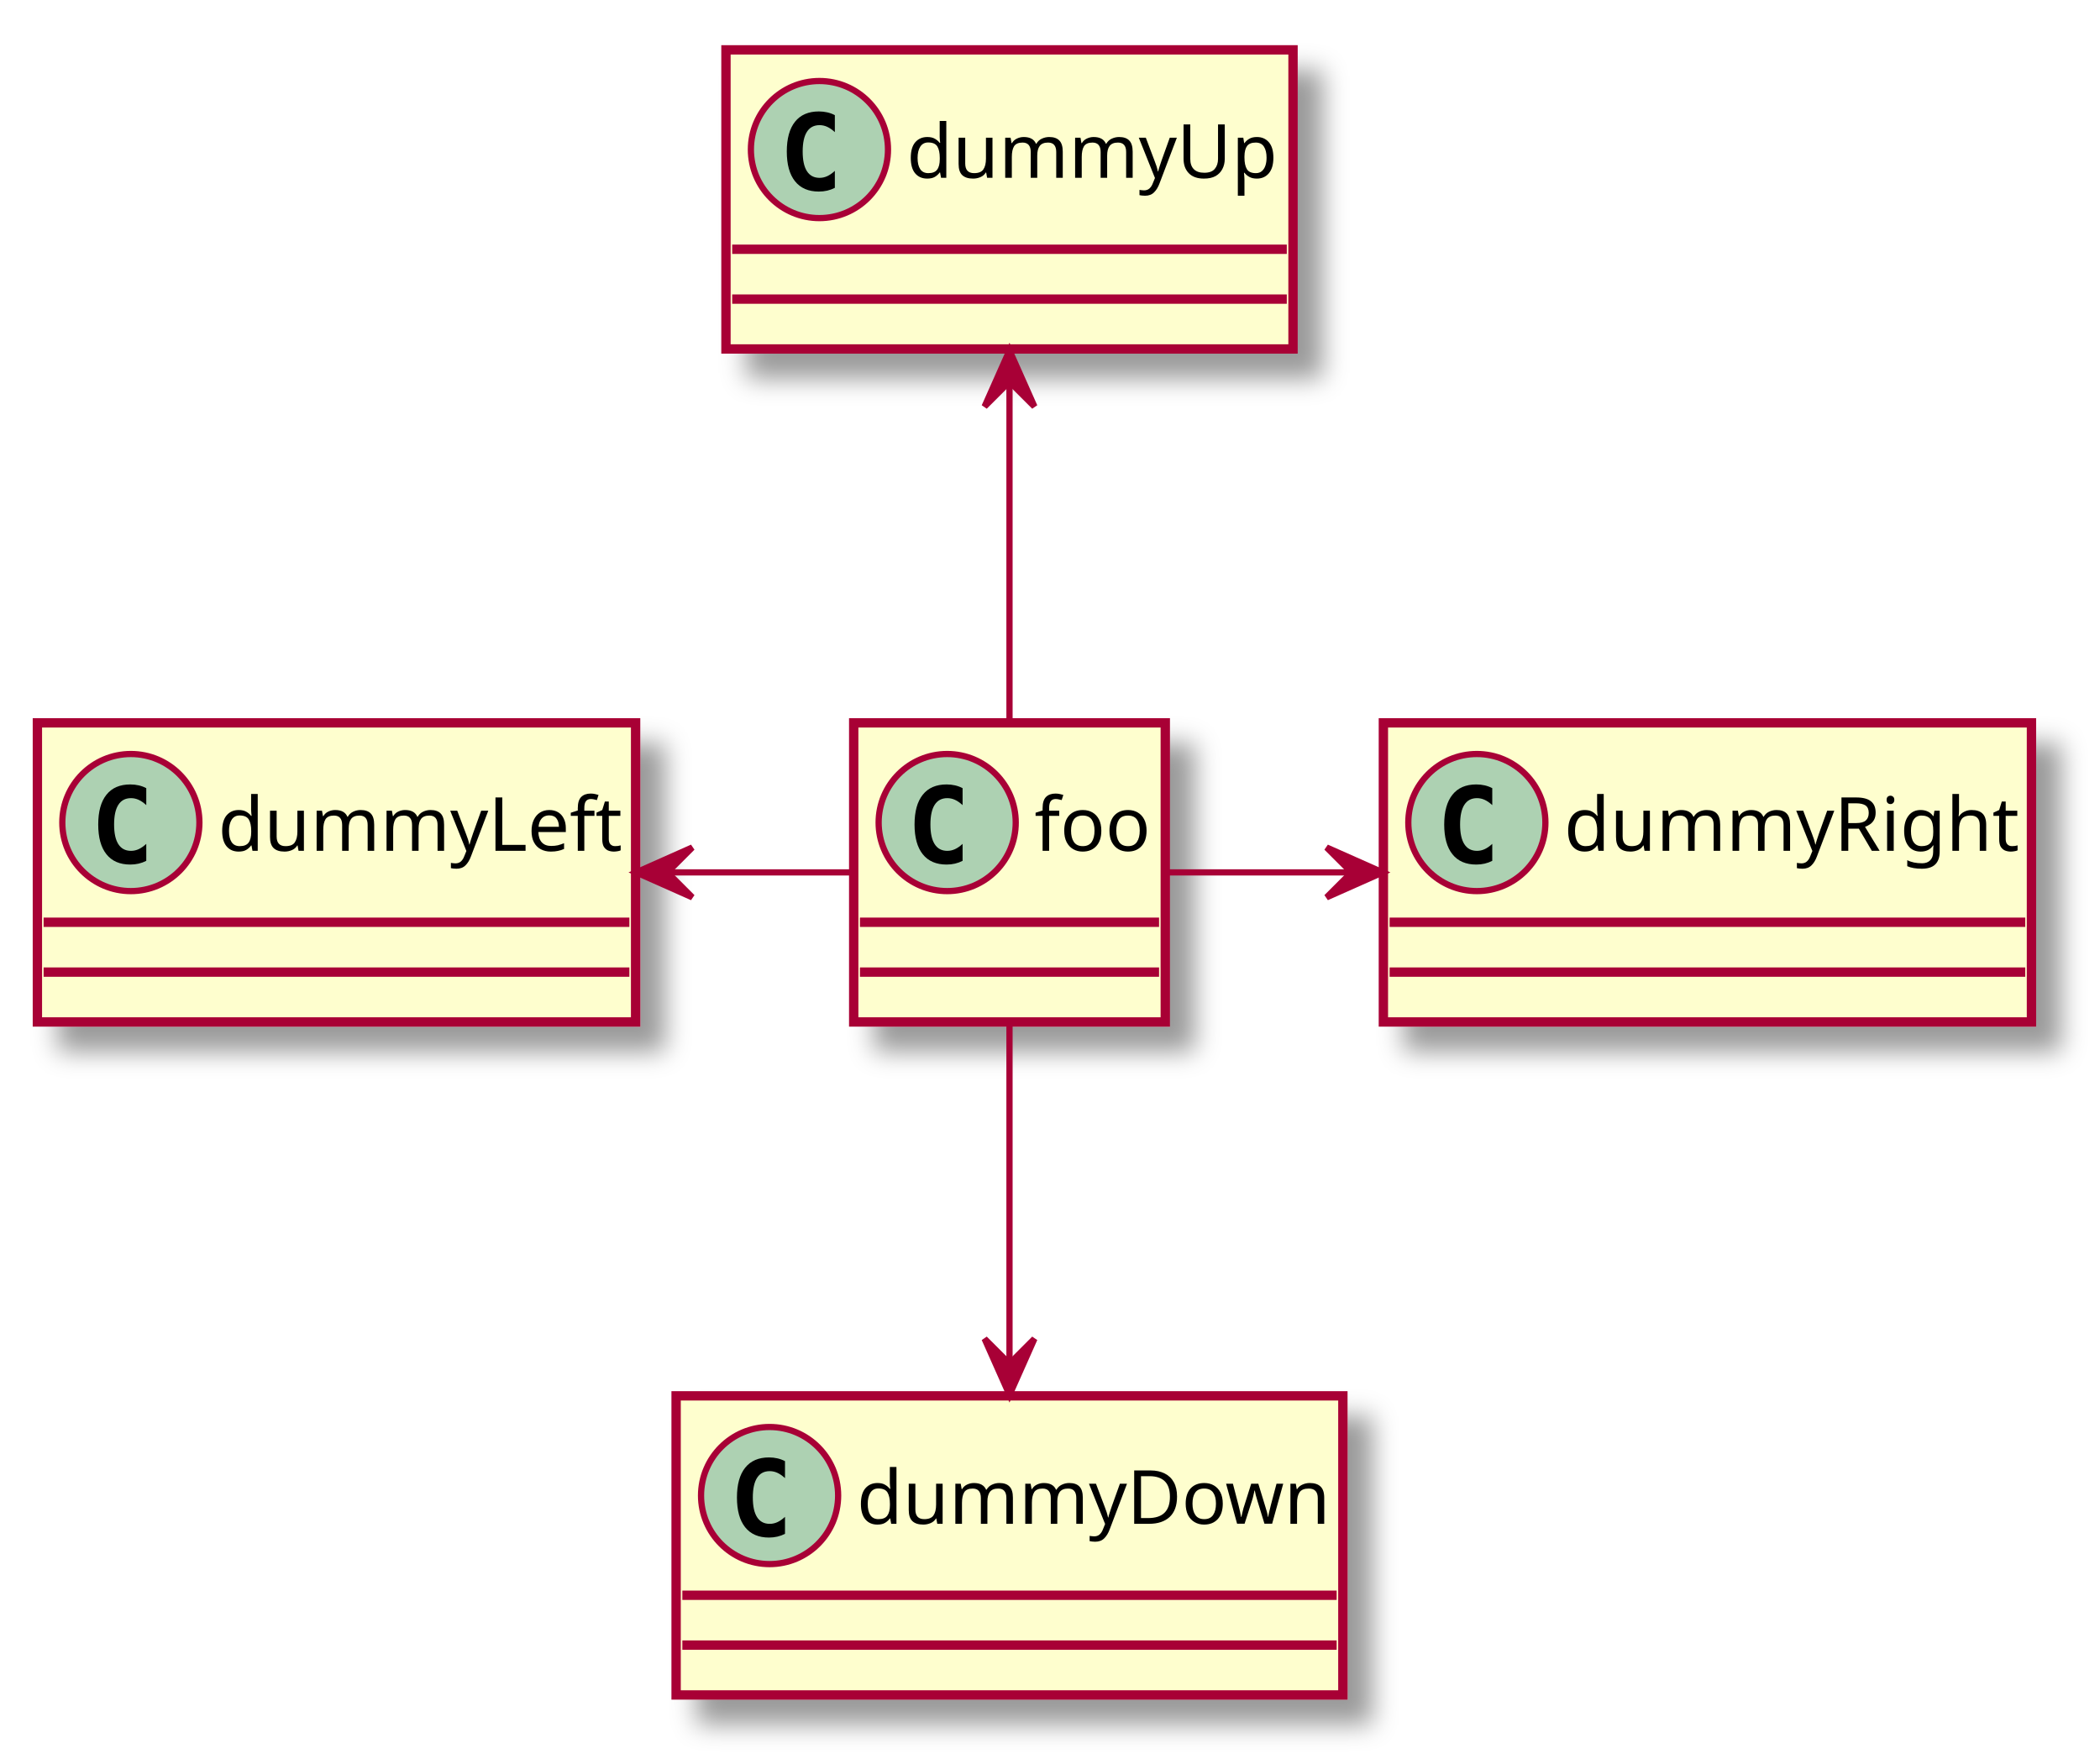
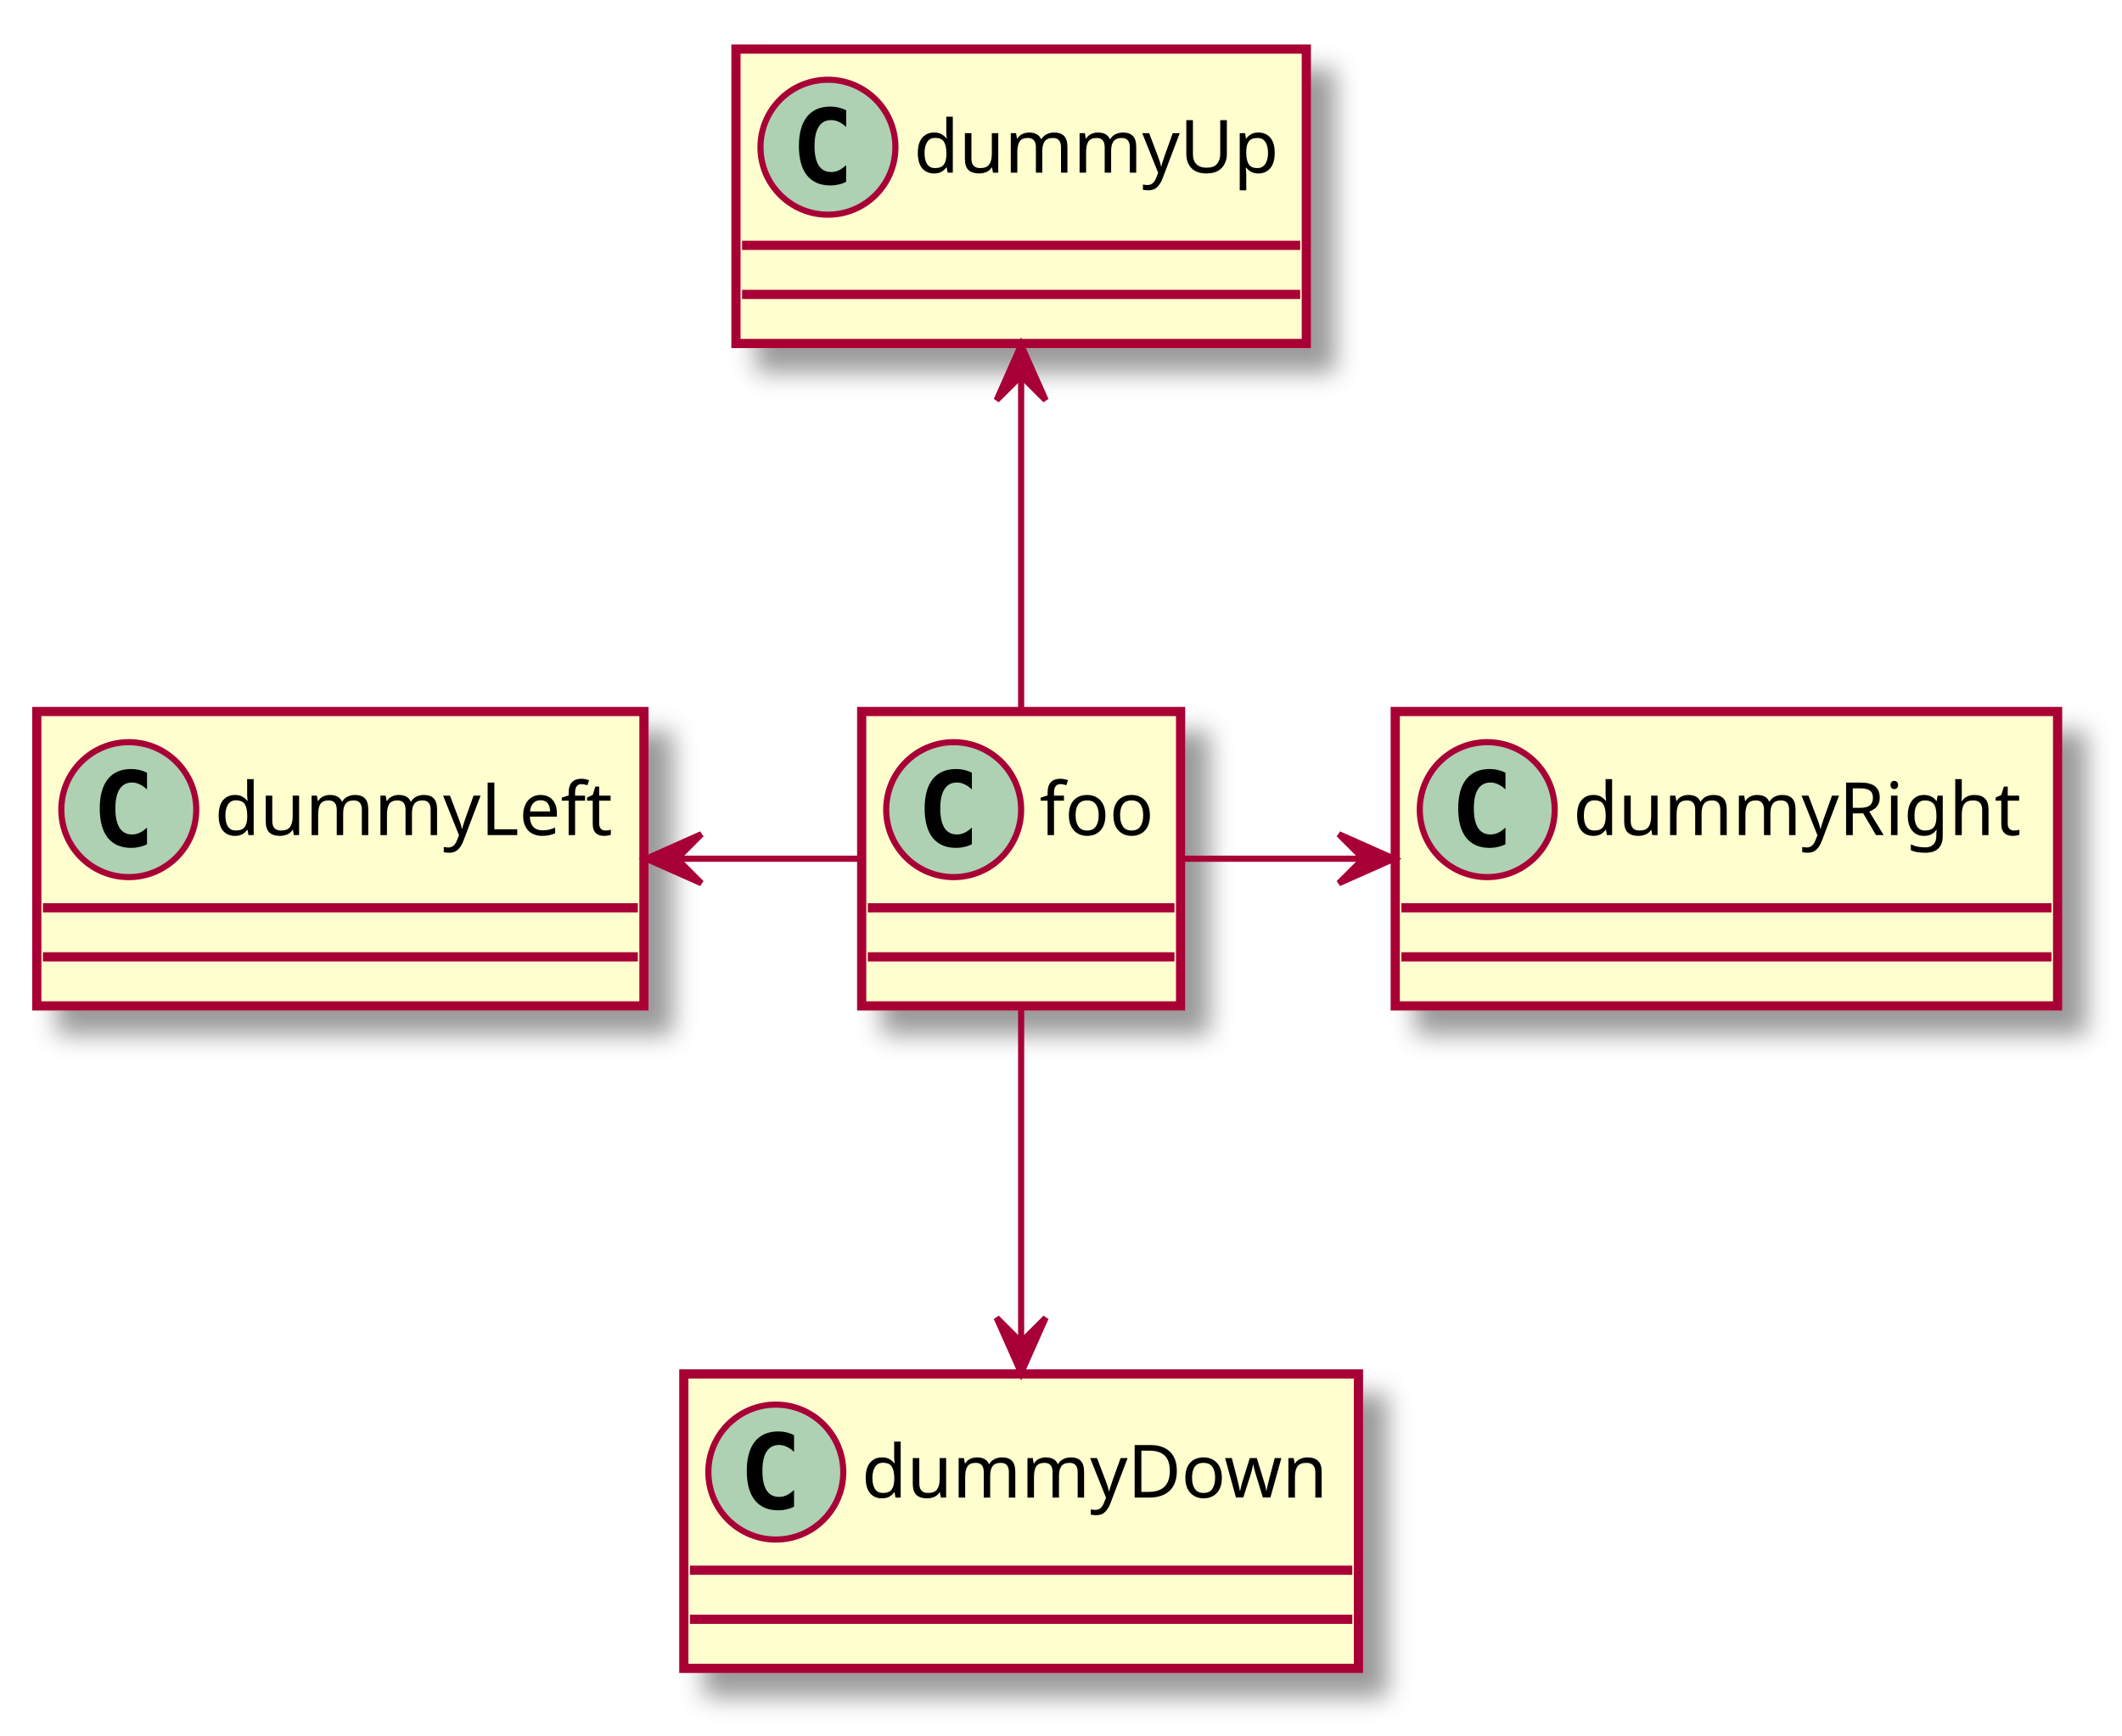
- <svg xmlns="http://www.w3.org/2000/svg" contentScriptType="application/ecmascript" contentStyleType="text/css" height="283px" preserveAspectRatio="none" style="width:337px;height:283px;" version="1.1" viewBox="0 0 337 283" width="337px" zoomAndPan="magnify">
+ <svg xmlns="http://www.w3.org/2000/svg" contentScriptType="application/ecmascript" contentStyleType="text/css" height="283px" preserveAspectRatio="none" style="width:346px;height:283px;" version="1.1" viewBox="0 0 346 283" width="346px" zoomAndPan="magnify">
  <defs>
    <filter height="300%" id="f1j3cou3affugu" width="300%" x="-1" y="-1">
      <feGaussianBlur result="blurOut" stdDeviation="2.0" />
      <feColorMatrix in="blurOut" result="blurOut2" type="matrix" values="0 0 0 0 0 0 0 0 0 0 0 0 0 0 0 0 0 0 .4 0" />
      <feOffset dx="4.0" dy="4.0" in="blurOut2" result="blurOut3" />
      <feBlend in="SourceGraphic" in2="blurOut3" mode="normal" />
    </filter>
  </defs>
  <g>
-     <rect fill="#FEFECE" filter="url(#f1j3cou3affugu)" height="48" id="foo" style="stroke: #A80036; stroke-width: 1.5;" width="50" x="137" y="116" />
-     <ellipse cx="152" cy="132" fill="#ADD1B2" rx="11" ry="11" style="stroke: #A80036; stroke-width: 1.0;" />
-     <path d="M154.473,138.143 Q153.892,138.442 153.253,138.591 Q152.614,138.741 151.908,138.741 Q149.401,138.741 148.082,137.089 Q146.762,135.437 146.762,132.316 Q146.762,129.186 148.082,127.535 Q149.401,125.883 151.908,125.883 Q152.614,125.883 153.261,126.032 Q153.909,126.182 154.473,126.481 L154.473,129.203 Q153.842,128.622 153.249,128.352 Q152.655,128.083 152.024,128.083 Q150.68,128.083 149.995,129.149 Q149.31,130.216 149.31,132.316 Q149.31,134.408 149.995,135.474 Q150.68,136.541 152.024,136.541 Q152.655,136.541 153.249,136.271 Q153.842,136.001 154.473,135.42 Z " />
-     <text fill="#000000" font-family="sans-serif" font-size="12" lengthAdjust="spacingAndGlyphs" textLength="18" x="166" y="136.535">foo</text>
-     <line style="stroke: #A80036; stroke-width: 1.5;" x1="138" x2="186" y1="148" y2="148" />
-     <line style="stroke: #A80036; stroke-width: 1.5;" x1="138" x2="186" y1="156" y2="156" />
-     <rect fill="#FEFECE" filter="url(#f1j3cou3affugu)" height="48" id="dummyLeft" style="stroke: #A80036; stroke-width: 1.5;" width="96" x="6" y="116" />
+     <rect fill="#FEFECE" filter="url(#f1j3cou3affugu)" height="48" id="foo" style="stroke: #A80036; stroke-width: 1.5;" width="52" x="140.5" y="116" />
+     <ellipse cx="155.5" cy="132" fill="#ADD1B2" rx="11" ry="11" style="stroke: #A80036; stroke-width: 1.0;" />
+     <path d="M158.469,137.641 Q157.891,137.938 157.25,138.078 Q156.609,138.234 155.906,138.234 Q153.406,138.234 152.078,136.594 Q150.766,134.938 150.766,131.812 Q150.766,128.688 152.078,127.031 Q153.406,125.375 155.906,125.375 Q156.609,125.375 157.25,125.531 Q157.906,125.688 158.469,125.984 L158.469,128.703 Q157.844,128.125 157.25,127.859 Q156.656,127.578 156.031,127.578 Q154.688,127.578 154,128.656 Q153.312,129.719 153.312,131.812 Q153.312,133.906 154,134.984 Q154.688,136.047 156.031,136.047 Q156.656,136.047 157.25,135.781 Q157.844,135.5 158.469,134.922 L158.469,137.641 Z " />
+     <text fill="#000000" font-family="sans-serif" font-size="12" lengthAdjust="spacingAndGlyphs" textLength="20" x="169.5" y="136.154">foo</text>
+     <line style="stroke: #A80036; stroke-width: 1.5;" x1="141.5" x2="191.5" y1="148" y2="148" />
+     <line style="stroke: #A80036; stroke-width: 1.5;" x1="141.5" x2="191.5" y1="156" y2="156" />
+     <rect fill="#FEFECE" filter="url(#f1j3cou3affugu)" height="48" id="dummyLeft" style="stroke: #A80036; stroke-width: 1.5;" width="99" x="6" y="116" />
    <ellipse cx="21" cy="132" fill="#ADD1B2" rx="11" ry="11" style="stroke: #A80036; stroke-width: 1.0;" />
-     <path d="M23.473,138.143 Q22.892,138.442 22.253,138.591 Q21.614,138.741 20.908,138.741 Q18.401,138.741 17.081,137.089 Q15.762,135.437 15.762,132.316 Q15.762,129.186 17.081,127.535 Q18.401,125.883 20.908,125.883 Q21.614,125.883 22.261,126.032 Q22.909,126.182 23.473,126.481 L23.473,129.203 Q22.842,128.622 22.249,128.352 Q21.655,128.083 21.024,128.083 Q19.68,128.083 18.995,129.149 Q18.31,130.216 18.31,132.316 Q18.31,134.408 18.995,135.474 Q19.68,136.541 21.024,136.541 Q21.655,136.541 22.249,136.271 Q22.842,136.001 23.473,135.42 Z " />
-     <text fill="#000000" font-family="sans-serif" font-size="12" lengthAdjust="spacingAndGlyphs" textLength="64" x="35" y="136.535">dummyLeft</text>
-     <line style="stroke: #A80036; stroke-width: 1.5;" x1="7" x2="101" y1="148" y2="148" />
-     <line style="stroke: #A80036; stroke-width: 1.5;" x1="7" x2="101" y1="156" y2="156" />
-     <rect fill="#FEFECE" filter="url(#f1j3cou3affugu)" height="48" id="dummyRight" style="stroke: #A80036; stroke-width: 1.5;" width="104" x="222" y="116" />
-     <ellipse cx="237" cy="132" fill="#ADD1B2" rx="11" ry="11" style="stroke: #A80036; stroke-width: 1.0;" />
-     <path d="M239.473,138.143 Q238.892,138.442 238.253,138.591 Q237.614,138.741 236.908,138.741 Q234.401,138.741 233.082,137.089 Q231.762,135.437 231.762,132.316 Q231.762,129.186 233.082,127.535 Q234.401,125.883 236.908,125.883 Q237.614,125.883 238.261,126.032 Q238.909,126.182 239.473,126.481 L239.473,129.203 Q238.842,128.622 238.249,128.352 Q237.655,128.083 237.024,128.083 Q235.68,128.083 234.995,129.149 Q234.31,130.216 234.31,132.316 Q234.31,134.408 234.995,135.474 Q235.68,136.541 237.024,136.541 Q237.655,136.541 238.249,136.271 Q238.842,136.001 239.473,135.42 Z " />
-     <text fill="#000000" font-family="sans-serif" font-size="12" lengthAdjust="spacingAndGlyphs" textLength="72" x="251" y="136.535">dummyRight</text>
-     <line style="stroke: #A80036; stroke-width: 1.5;" x1="223" x2="325" y1="148" y2="148" />
-     <line style="stroke: #A80036; stroke-width: 1.5;" x1="223" x2="325" y1="156" y2="156" />
-     <rect fill="#FEFECE" filter="url(#f1j3cou3affugu)" height="48" id="dummyUp" style="stroke: #A80036; stroke-width: 1.5;" width="91" x="116.5" y="8" />
-     <ellipse cx="131.5" cy="24" fill="#ADD1B2" rx="11" ry="11" style="stroke: #A80036; stroke-width: 1.0;" />
-     <path d="M133.973,30.143 Q133.392,30.442 132.753,30.591 Q132.114,30.741 131.408,30.741 Q128.901,30.741 127.582,29.089 Q126.262,27.437 126.262,24.316 Q126.262,21.186 127.582,19.535 Q128.901,17.883 131.408,17.883 Q132.114,17.883 132.761,18.032 Q133.409,18.182 133.973,18.48 L133.973,21.203 Q133.342,20.622 132.749,20.352 Q132.155,20.082 131.524,20.082 Q130.18,20.082 129.495,21.149 Q128.81,22.216 128.81,24.316 Q128.81,26.408 129.495,27.474 Q130.18,28.541 131.524,28.541 Q132.155,28.541 132.749,28.271 Q133.342,28.002 133.973,27.42 Z " />
-     <text fill="#000000" font-family="sans-serif" font-size="12" lengthAdjust="spacingAndGlyphs" textLength="59" x="145.5" y="28.535">dummyUp</text>
-     <line style="stroke: #A80036; stroke-width: 1.5;" x1="117.5" x2="206.5" y1="40" y2="40" />
-     <line style="stroke: #A80036; stroke-width: 1.5;" x1="117.5" x2="206.5" y1="48" y2="48" />
-     <rect fill="#FEFECE" filter="url(#f1j3cou3affugu)" height="48" id="dummyDown" style="stroke: #A80036; stroke-width: 1.5;" width="107" x="108.5" y="224" />
-     <ellipse cx="123.5" cy="240" fill="#ADD1B2" rx="11" ry="11" style="stroke: #A80036; stroke-width: 1.0;" />
-     <path d="M125.973,246.143 Q125.392,246.442 124.753,246.591 Q124.114,246.741 123.408,246.741 Q120.901,246.741 119.582,245.089 Q118.262,243.437 118.262,240.316 Q118.262,237.186 119.582,235.535 Q120.901,233.883 123.408,233.883 Q124.114,233.883 124.761,234.032 Q125.409,234.182 125.973,234.481 L125.973,237.203 Q125.342,236.622 124.749,236.352 Q124.155,236.083 123.524,236.083 Q122.18,236.083 121.495,237.149 Q120.81,238.216 120.81,240.316 Q120.81,242.408 121.495,243.474 Q122.18,244.541 123.524,244.541 Q124.155,244.541 124.749,244.271 Q125.342,244.001 125.973,243.42 Z " />
-     <text fill="#000000" font-family="sans-serif" font-size="12" lengthAdjust="spacingAndGlyphs" textLength="75" x="137.5" y="244.535">dummyDown</text>
-     <line style="stroke: #A80036; stroke-width: 1.5;" x1="109.5" x2="214.5" y1="256" y2="256" />
-     <line style="stroke: #A80036; stroke-width: 1.5;" x1="109.5" x2="214.5" y1="264" y2="264" />
-     <path d="M107.235,140 C117.065,140 126.896,140 136.727,140 " fill="none" id="dummyLeft-foo" style="stroke: #A80036; stroke-width: 1.0;" />
-     <polygon fill="#A80036" points="102.094,140,111.094,144,107.094,140,111.094,136,102.094,140" style="stroke: #A80036; stroke-width: 1.0;" />
-     <path d="M187.375,140 C197.172,140 206.969,140 216.766,140 " fill="none" id="foo-dummyRight" style="stroke: #A80036; stroke-width: 1.0;" />
-     <polygon fill="#A80036" points="221.89,140,212.89,136,216.89,140,212.89,144,221.89,140" style="stroke: #A80036; stroke-width: 1.0;" />
-     <path d="M162,61.395 C162,78.478 162,99.742 162,115.844 " fill="none" id="dummyUp-foo" style="stroke: #A80036; stroke-width: 1.0;" />
-     <polygon fill="#A80036" points="162,56.237,158,65.237,162,61.237,166,65.237,162,56.237" style="stroke: #A80036; stroke-width: 1.0;" />
-     <path d="M162,164.237 C162,180.357 162,201.621 162,218.691 " fill="none" id="foo-dummyDown" style="stroke: #A80036; stroke-width: 1.0;" />
-     <polygon fill="#A80036" points="162,223.844,166,214.844,162,218.844,158,214.844,162,223.844" style="stroke: #A80036; stroke-width: 1.0;" />
+     <path d="M23.969,137.641 Q23.391,137.938 22.75,138.078 Q22.109,138.234 21.406,138.234 Q18.906,138.234 17.578,136.594 Q16.266,134.938 16.266,131.812 Q16.266,128.688 17.578,127.031 Q18.906,125.375 21.406,125.375 Q22.109,125.375 22.75,125.531 Q23.406,125.688 23.969,125.984 L23.969,128.703 Q23.344,128.125 22.75,127.859 Q22.156,127.578 21.531,127.578 Q20.188,127.578 19.5,128.656 Q18.812,129.719 18.812,131.812 Q18.812,133.906 19.5,134.984 Q20.188,136.047 21.531,136.047 Q22.156,136.047 22.75,135.781 Q23.344,135.5 23.969,134.922 L23.969,137.641 Z " />
+     <text fill="#000000" font-family="sans-serif" font-size="12" lengthAdjust="spacingAndGlyphs" textLength="67" x="35" y="136.154">dummyLeft</text>
+     <line style="stroke: #A80036; stroke-width: 1.5;" x1="7" x2="104" y1="148" y2="148" />
+     <line style="stroke: #A80036; stroke-width: 1.5;" x1="7" x2="104" y1="156" y2="156" />
+     <rect fill="#FEFECE" filter="url(#f1j3cou3affugu)" height="48" id="dummyRight" style="stroke: #A80036; stroke-width: 1.5;" width="108" x="227.5" y="116" />
+     <ellipse cx="242.5" cy="132" fill="#ADD1B2" rx="11" ry="11" style="stroke: #A80036; stroke-width: 1.0;" />
+     <path d="M245.469,137.641 Q244.891,137.938 244.25,138.078 Q243.609,138.234 242.906,138.234 Q240.406,138.234 239.078,136.594 Q237.766,134.938 237.766,131.812 Q237.766,128.688 239.078,127.031 Q240.406,125.375 242.906,125.375 Q243.609,125.375 244.25,125.531 Q244.906,125.688 245.469,125.984 L245.469,128.703 Q244.844,128.125 244.25,127.859 Q243.656,127.578 243.031,127.578 Q241.688,127.578 241,128.656 Q240.312,129.719 240.312,131.812 Q240.312,133.906 241,134.984 Q241.688,136.047 243.031,136.047 Q243.656,136.047 244.25,135.781 Q244.844,135.5 245.469,134.922 L245.469,137.641 Z " />
+     <text fill="#000000" font-family="sans-serif" font-size="12" lengthAdjust="spacingAndGlyphs" textLength="76" x="256.5" y="136.154">dummyRight</text>
+     <line style="stroke: #A80036; stroke-width: 1.5;" x1="228.5" x2="334.5" y1="148" y2="148" />
+     <line style="stroke: #A80036; stroke-width: 1.5;" x1="228.5" x2="334.5" y1="156" y2="156" />
+     <rect fill="#FEFECE" filter="url(#f1j3cou3affugu)" height="48" id="dummyUp" style="stroke: #A80036; stroke-width: 1.5;" width="93" x="120" y="8" />
+     <ellipse cx="135" cy="24" fill="#ADD1B2" rx="11" ry="11" style="stroke: #A80036; stroke-width: 1.0;" />
+     <path d="M137.969,29.641 Q137.391,29.938 136.75,30.078 Q136.109,30.234 135.406,30.234 Q132.906,30.234 131.578,28.594 Q130.266,26.938 130.266,23.812 Q130.266,20.688 131.578,19.031 Q132.906,17.375 135.406,17.375 Q136.109,17.375 136.75,17.531 Q137.406,17.688 137.969,17.984 L137.969,20.703 Q137.344,20.125 136.75,19.859 Q136.156,19.578 135.531,19.578 Q134.188,19.578 133.5,20.656 Q132.812,21.719 132.812,23.812 Q132.812,25.906 133.5,26.984 Q134.188,28.047 135.531,28.047 Q136.156,28.047 136.75,27.781 Q137.344,27.5 137.969,26.922 L137.969,29.641 Z " />
+     <text fill="#000000" font-family="sans-serif" font-size="12" lengthAdjust="spacingAndGlyphs" textLength="61" x="149" y="28.154">dummyUp</text>
+     <line style="stroke: #A80036; stroke-width: 1.5;" x1="121" x2="212" y1="40" y2="40" />
+     <line style="stroke: #A80036; stroke-width: 1.5;" x1="121" x2="212" y1="48" y2="48" />
+     <rect fill="#FEFECE" filter="url(#f1j3cou3affugu)" height="48" id="dummyDown" style="stroke: #A80036; stroke-width: 1.5;" width="110" x="111.5" y="224" />
+     <ellipse cx="126.5" cy="240" fill="#ADD1B2" rx="11" ry="11" style="stroke: #A80036; stroke-width: 1.0;" />
+     <path d="M129.469,245.641 Q128.891,245.938 128.25,246.078 Q127.609,246.234 126.906,246.234 Q124.406,246.234 123.078,244.594 Q121.766,242.938 121.766,239.812 Q121.766,236.688 123.078,235.031 Q124.406,233.375 126.906,233.375 Q127.609,233.375 128.25,233.531 Q128.906,233.688 129.469,233.984 L129.469,236.703 Q128.844,236.125 128.25,235.859 Q127.656,235.578 127.031,235.578 Q125.688,235.578 125,236.656 Q124.312,237.719 124.312,239.812 Q124.312,241.906 125,242.984 Q125.688,244.047 127.031,244.047 Q127.656,244.047 128.25,243.781 Q128.844,243.5 129.469,242.922 L129.469,245.641 Z " />
+     <text fill="#000000" font-family="sans-serif" font-size="12" lengthAdjust="spacingAndGlyphs" textLength="78" x="140.5" y="244.154">dummyDown</text>
+     <line style="stroke: #A80036; stroke-width: 1.5;" x1="112.5" x2="220.5" y1="256" y2="256" />
+     <line style="stroke: #A80036; stroke-width: 1.5;" x1="112.5" x2="220.5" y1="264" y2="264" />
+     <path d="M110.539,140 C120.436,140 130.333,140 140.23,140 " fill="none" id="dummyLeft-foo" style="stroke: #A80036; stroke-width: 1.0;" />
+     <polygon fill="#A80036" points="105.363,140,114.363,144,110.363,140,114.363,136,105.363,140" style="stroke: #A80036; stroke-width: 1.0;" />
+     <path d="M192.555,140 C202.417,140 212.279,140 222.142,140 " fill="none" id="foo-dummyRight" style="stroke: #A80036; stroke-width: 1.0;" />
+     <polygon fill="#A80036" points="227.299,140,218.299,136,222.299,140,218.299,144,227.299,140" style="stroke: #A80036; stroke-width: 1.0;" />
+     <path d="M166.5,61.395 C166.5,78.478 166.5,99.742 166.5,115.844 " fill="none" id="dummyUp-foo" style="stroke: #A80036; stroke-width: 1.0;" />
+     <polygon fill="#A80036" points="166.5,56.237,162.5,65.237,166.5,61.237,170.5,65.237,166.5,56.237" style="stroke: #A80036; stroke-width: 1.0;" />
+     <path d="M166.5,164.237 C166.5,180.357 166.5,201.621 166.5,218.691 " fill="none" id="foo-dummyDown" style="stroke: #A80036; stroke-width: 1.0;" />
+     <polygon fill="#A80036" points="166.5,223.844,170.5,214.844,166.5,218.844,162.5,214.844,166.5,223.844" style="stroke: #A80036; stroke-width: 1.0;" />
  </g>
</svg>
